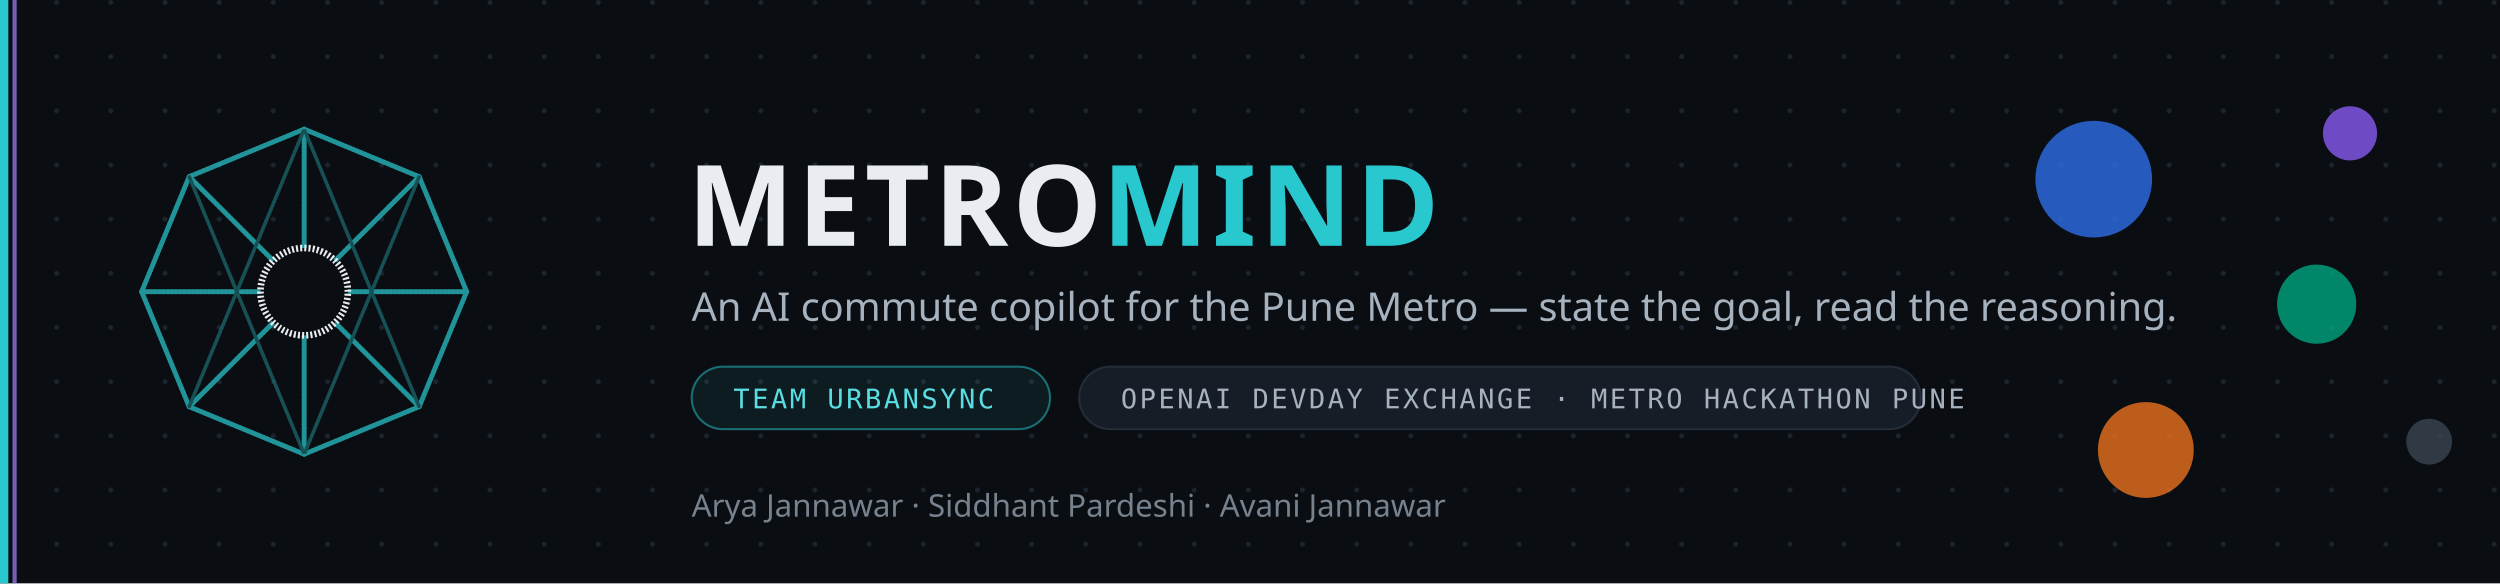
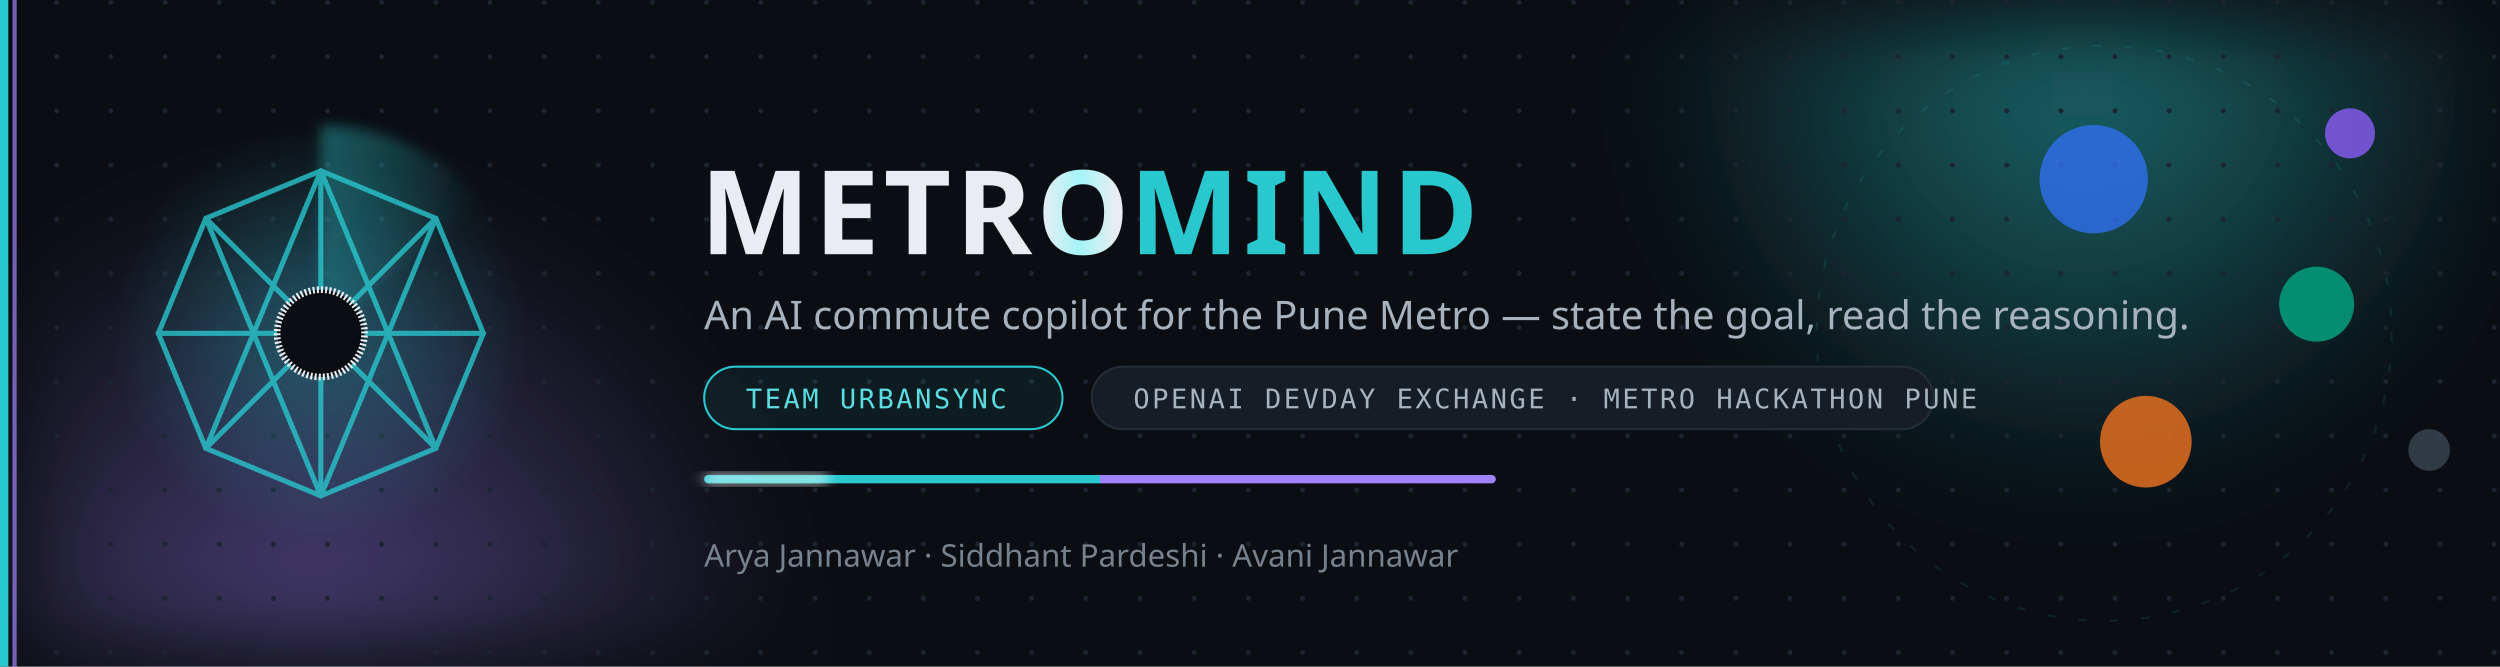
- <svg xmlns="http://www.w3.org/2000/svg" viewBox="0 0 1200 280" width="1200" height="280" role="img" aria-label="MetroMind — an AI commute copilot for the Pune Metro, by Team UrbanSync">
+ <svg xmlns="http://www.w3.org/2000/svg" viewBox="0 0 1200 320" width="1200" height="320" role="img" aria-label="MetroMind — an AI commute copilot for the Pune Metro, by Team UrbanSync">
  <defs>
-     <pattern id="dots" width="26" height="26" patternUnits="userSpaceOnUse">
-       <circle cx="1.2" cy="1.2" r="1.2" fill="#1c242e" />
+     <pattern id="g2" width="26" height="26" patternUnits="userSpaceOnUse">
+       <circle cx="1.2" cy="1.2" r="1.2" fill="#1b2430" />
    </pattern>
-     <linearGradient id="sweep" x1="0" y1="0" x2="1" y2="0">
+     <radialGradient id="auA">
+       <stop offset="0" stop-color="#29c8cf" stop-opacity="0.5" />
+       <stop offset="1" stop-color="#29c8cf" stop-opacity="0" />
+     </radialGradient>
+     <radialGradient id="auG">
+       <stop offset="0" stop-color="#a183ff" stop-opacity="0.45" />
+       <stop offset="1" stop-color="#a183ff" stop-opacity="0" />
+     </radialGradient>
+     <radialGradient id="halo">
+       <stop offset="0" stop-color="#29c8cf" stop-opacity="0.33" />
+       <stop offset="0.7" stop-color="#29c8cf" stop-opacity="0.1" />
+       <stop offset="1" stop-color="#29c8cf" stop-opacity="0" />
+     </radialGradient>
+     <linearGradient id="wedge" x1="120" y1="20" x2="197" y2="56" gradientUnits="userSpaceOnUse">
+       <stop offset="0" stop-color="#29c8cf" stop-opacity="0.4" />
+       <stop offset="1" stop-color="#29c8cf" stop-opacity="0" />
+     </linearGradient>
+     <linearGradient id="shineA" gradientUnits="userSpaceOnUse" x1="336" y1="0" x2="700" y2="0">
+       <stop offset="0" stop-color="#e9edf2" />
+       <stop offset="0.45" stop-color="#e9edf2" />
+       <stop offset="0.5" stop-color="#a4f4f8" />
+       <stop offset="0.55" stop-color="#e9edf2" />
+       <stop offset="1" stop-color="#e9edf2" />
+       <animateTransform attributeName="gradientTransform" type="translate" values="-500 0; 620 0" dur="5.5s" repeatCount="indefinite" />
+     </linearGradient>
+     <linearGradient id="shineB" gradientUnits="userSpaceOnUse" x1="336" y1="0" x2="700" y2="0">
+       <stop offset="0" stop-color="#29c8cf" />
+       <stop offset="0.45" stop-color="#29c8cf" />
+       <stop offset="0.5" stop-color="#e6fdfe" />
+       <stop offset="0.55" stop-color="#29c8cf" />
+       <stop offset="1" stop-color="#29c8cf" />
+       <animateTransform attributeName="gradientTransform" type="translate" values="-500 0; 620 0" dur="5.5s" repeatCount="indefinite" />
+     </linearGradient>
+     <linearGradient id="stripe" x1="0" y1="0" x2="1" y2="0">
+       <stop offset="0" stop-color="#29c8cf" />
+       <stop offset="0.5" stop-color="#29c8cf" />
+       <stop offset="0.5" stop-color="#a183ff" />
+       <stop offset="1" stop-color="#a183ff" />
+     </linearGradient>
+     <linearGradient id="sweepG" x1="0" y1="0" x2="1" y2="0">
      <stop offset="0" stop-color="#29c8cf" stop-opacity="0" />
-       <stop offset="0.5" stop-color="#29c8cf" stop-opacity="0.09" />
-       <stop offset="1" stop-color="#29c8cf" stop-opacity="0" />
-     </linearGradient>
+       <stop offset="0.5" stop-color="#29c8cf" stop-opacity="0.1" />
+       <stop offset="1" stop-color="#29c8cf" stop-opacity="0" />
+     </linearGradient>
+     <filter id="soft" x="-60%" y="-60%" width="220%" height="220%">
+       <feGaussianBlur stdDeviation="30" />
+     </filter>
+     <filter id="soft3" x="-40%" y="-40%" width="180%" height="180%">
+       <feGaussianBlur stdDeviation="3" />
+     </filter>
  </defs>
  <style>
-     .b-edge{stroke-dasharray:1 1;stroke-dashoffset:1;animation:draw .9s cubic-bezier(.4,0,.2,1) forwards}
-     .b-flow{opacity:0;animation:fade .7s ease-out 1.8s forwards,drift 1.5s linear infinite}
-     .b-node{transform-box:fill-box;transform-origin:center;transform:scale(0);animation:pop .45s cubic-bezier(.34,1.56,.64,1) forwards}
-     .b-hub{stroke-dasharray:1 1;stroke-dashoffset:1;animation:draw .8s ease-out .55s forwards}
-     .b-wave{transform-box:fill-box;transform-origin:center;animation:wave 3.2s ease-out infinite}
-     .b-bob{animation:bob 6s ease-in-out infinite}
-     .b-sweep{animation:sweep 7s ease-in-out infinite}
+     .e1{stroke-dasharray:1 1;stroke-dashoffset:1;animation:draw .9s cubic-bezier(.4,0,.2,1) forwards}
+     .nd{transform-box:fill-box;transform-origin:center;transform:scale(0);animation:pop .45s cubic-bezier(.34,1.56,.64,1) forwards}
+     .hub{stroke-dasharray:1 1;stroke-dashoffset:1;animation:draw .8s ease-out .55s forwards}
+     .flow2{opacity:0;animation:fadein .8s ease-out 1.5s forwards,drift 1.15s linear infinite}
+     .wave{transform-box:fill-box;transform-origin:center;transform:scale(.5);opacity:0;animation:wave 3.3s ease-out infinite}
+     .chase{transform-box:fill-box;transform-origin:center;animation:chase 2.8s ease-in-out infinite}
+     .core{transform-box:fill-box;transform-origin:center;animation:corepulse 1.7s ease-in-out infinite alternate}
+     .halo{transform-box:fill-box;transform-origin:center;animation:breathe 4s ease-in-out infinite alternate}
+     .aur{animation:aurdrift 13s ease-in-out infinite alternate}
+     .aur2{animation:aurdrift2 17s ease-in-out infinite alternate}
+     .gridmove{animation:gridpan 7s linear infinite}
+     .bob{animation:bob 5.6s ease-in-out infinite}
+     .tw{opacity:0;animation:twinkle 2.7s ease-in-out infinite}
+     .glowPulse{animation:strokepulse 2.4s ease-in-out infinite alternate}
+     .spark{animation:spark 3.4s ease-in-out infinite}
+     .sub-b{animation:subb 6s ease-in-out infinite alternate}
+     .shim{animation:sweep 9s ease-in-out infinite}
    @keyframes draw{to{stroke-dashoffset:0}}
    @keyframes pop{to{transform:scale(1)}}
-     @keyframes wave{0%{transform:scale(.55);opacity:.5}65%{opacity:0}100%{transform:scale(3.1);opacity:0}}
-     @keyframes drift{to{stroke-dashoffset:-.25}}
-     @keyframes fade{to{opacity:.55}}
+     @keyframes drift{to{stroke-dashoffset:-.21}}
+     @keyframes fadein{to{opacity:.85}}
+     @keyframes wave{0%{transform:scale(.5);opacity:.55}70%{opacity:0}100%{transform:scale(3.3);opacity:0}}
+     @keyframes chase{0%,100%{opacity:.35;transform:scale(.7)}50%{opacity:1;transform:scale(1.35)}}
+     @keyframes corepulse{from{transform:scale(.88)}to{transform:scale(1.22)}}
+     @keyframes breathe{from{opacity:.55;transform:scale(.96)}to{opacity:1;transform:scale(1.1)}}
+     @keyframes aurdrift{from{transform:translate(0,0) scale(1)}to{transform:translate(-46px,26px) scale(1.18)}}
+     @keyframes aurdrift2{from{transform:translate(0,0) scale(1.1)}to{transform:translate(38px,-24px) scale(.94)}}
+     @keyframes gridpan{to{transform:translateX(26px)}}
+     @keyframes bob{0%,100%{transform:translateY(0)}50%{transform:translateY(-9px)}}
+     @keyframes twinkle{0%,100%{opacity:0}50%{opacity:.95}}
+     @keyframes strokepulse{from{stroke-opacity:.35}to{stroke-opacity:.95}}
+     @keyframes spark{0%{transform:translateX(0);opacity:0}12%{opacity:.95}45%{opacity:.95}58%{transform:translateX(320px);opacity:0}100%{transform:translateX(320px);opacity:0}}
+     @keyframes subb{from{opacity:.7}to{opacity:1}}
    @keyframes sweep{0%{transform:translateX(-180px) skewX(-18deg)}55%,100%{transform:translateX(1420px) skewX(-18deg)}}
-     @keyframes bob{0%,100%{transform:translateY(0)}50%{transform:translateY(-9px)}}
    @media (prefers-reduced-motion:reduce){
-       .b-edge,.b-hub{stroke-dasharray:none;stroke-dashoffset:0;animation:none}
-       .b-node{transform:none;animation:none}
-       .b-flow,.b-wave,.b-bob,.b-sweep{animation:none}
-       .b-flow{opacity:.55}
+       .e1,.hub{stroke-dasharray:none;stroke-dashoffset:0;animation:none}
+       .nd{transform:none;animation:none}
+       .flow2,.wave,.chase,.core,.halo,.aur,.aur2,.gridmove,.bob,.tw,.glowPulse,.spark,.sub-b,.shim{animation:none}
+       .flow2{opacity:.85}
+       .wave,.tw{opacity:0}
    }
  </style>
-   <rect width="1200" height="280" fill="#0a0d11" />
-   <rect width="1200" height="280" fill="url(#dots)" />
-   <rect x="0" y="0" width="4" height="280" fill="#29c8cf" />
-   <rect x="6" y="0" width="2" height="280" fill="#a183ff" opacity="0.7" />
-   <g opacity="0.78">
-     <circle class="b-bob" cx="1005" cy="86" r="28" fill="#2f6fed" />
-     <circle class="b-bob" cx="1112" cy="146" r="19" fill="#00a883" style="animation-delay:.8s" />
-     <circle class="b-bob" cx="1030" cy="216" r="23" fill="#f0731f" style="animation-delay:.4s" />
-     <circle class="b-bob" cx="1128" cy="64" r="13" fill="#8b5cf6" style="animation-delay:1.2s" />
-     <circle class="b-bob" cx="1166" cy="212" r="11" fill="#3a4653" style="animation-delay:.6s" />
-   </g>
-   <g transform="translate(26,20)">
-     <g stroke="#29c8cf" stroke-width="2.4" stroke-linecap="round" opacity="0.72">
-       <line class="b-edge" pathLength="1" x1="120" y1="120" x2="120" y2="42" style="animation-delay:0ms" />
-       <line class="b-edge" pathLength="1" x1="120" y1="120" x2="175.2" y2="64.8" style="animation-delay:65ms" />
-       <line class="b-edge" pathLength="1" x1="120" y1="120" x2="198" y2="120" style="animation-delay:130ms" />
-       <line class="b-edge" pathLength="1" x1="120" y1="120" x2="175.2" y2="175.2" style="animation-delay:195ms" />
-       <line class="b-edge" pathLength="1" x1="120" y1="120" x2="120" y2="198" style="animation-delay:260ms" />
-       <line class="b-edge" pathLength="1" x1="120" y1="120" x2="64.8" y2="175.2" style="animation-delay:325ms" />
-       <line class="b-edge" pathLength="1" x1="120" y1="120" x2="42" y2="120" style="animation-delay:390ms" />
-       <line class="b-edge" pathLength="1" x1="120" y1="120" x2="64.8" y2="64.8" style="animation-delay:455ms" />
-       <line class="b-edge" pathLength="1" x1="120" y1="42" x2="175.2" y2="64.8" style="animation-delay:520ms" />
-       <line class="b-edge" pathLength="1" x1="175.2" y1="64.8" x2="198" y2="120" style="animation-delay:585ms" />
-       <line class="b-edge" pathLength="1" x1="198" y1="120" x2="175.2" y2="175.2" style="animation-delay:650ms" />
-       <line class="b-edge" pathLength="1" x1="175.2" y1="175.2" x2="120" y2="198" style="animation-delay:715ms" />
-       <line class="b-edge" pathLength="1" x1="120" y1="198" x2="64.8" y2="175.2" style="animation-delay:780ms" />
-       <line class="b-edge" pathLength="1" x1="64.8" y1="175.2" x2="42" y2="120" style="animation-delay:845ms" />
-       <line class="b-edge" pathLength="1" x1="42" y1="120" x2="64.8" y2="64.8" style="animation-delay:910ms" />
-       <line class="b-edge" pathLength="1" x1="64.8" y1="64.8" x2="120" y2="42" style="animation-delay:975ms" />
-       <line class="b-edge" pathLength="1" stroke="#1a6b70" stroke-width="1.8" x1="120" y1="42" x2="175.2" y2="175.2" style="animation-delay:1040ms" />
-       <line class="b-edge" pathLength="1" stroke="#1a6b70" stroke-width="1.8" x1="120" y1="42" x2="64.8" y2="175.2" style="animation-delay:1105ms" />
-       <line class="b-edge" pathLength="1" stroke="#1a6b70" stroke-width="1.8" x1="120" y1="198" x2="175.2" y2="64.8" style="animation-delay:1170ms" />
-       <line class="b-edge" pathLength="1" stroke="#1a6b70" stroke-width="1.8" x1="120" y1="198" x2="64.8" y2="64.8" style="animation-delay:1235ms" />
-     </g>
-     <g class="b-flow" stroke="#8ce8ec" stroke-width="1.6" stroke-linecap="round" stroke-dasharray="0.045 0.205">
+   <rect width="1200" height="320" fill="#0a0d11" />
+   <circle class="aur" cx="1000" cy="30" r="215" fill="url(#auA)" filter="url(#soft)" />
+   <circle class="aur2" cx="150" cy="315" r="235" fill="url(#auG)" filter="url(#soft)" />
+   <g class="gridmove">
+     <rect x="-26" y="0" width="1252" height="320" fill="url(#g2)" />
+   </g>
+   <rect x="0" y="0" width="4" height="320" fill="#29c8cf" />
+   <rect x="6" y="0" width="2" height="320" fill="#a183ff" opacity="0.7" />
+   <circle cx="1010" cy="160" r="138" fill="none" stroke="#29c8cf" stroke-opacity="0.12" stroke-width="1" stroke-dasharray="4 11">
+     <animateTransform attributeName="transform" type="rotate" from="0 1010 160" to="360 1010 160" dur="42s" repeatCount="indefinite" />
+   </circle>
+   <g fill="#9feef1">
+     <circle class="tw" cx="712" cy="42" r="2" style="animation-delay:.2s" />
+     <circle class="tw" cx="796" cy="24" r="1.6" style="animation-delay:1.1s" />
+     <circle class="tw" cx="874" cy="66" r="2.4" style="animation-delay:.6s" />
+     <circle class="tw" cx="938" cy="284" r="1.8" style="animation-delay:1.7s" />
+     <circle class="tw" cx="1078" cy="38" r="2" style="animation-delay:2.2s" />
+     <circle class="tw" cx="1150" cy="98" r="1.6" style="animation-delay:.9s" />
+     <circle class="tw" cx="1176" cy="270" r="2.2" style="animation-delay:1.4s" />
+     <circle class="tw" cx="700" cy="286" r="1.7" style="animation-delay:2.5s" />
+     <circle class="tw" cx="336" cy="36" r="1.8" style="animation-delay:1.9s" />
+     <circle class="tw" cx="560" cy="300" r="1.6" style="animation-delay:.4s" />
+   </g>
+   <g opacity="0.8">
+     <circle class="bob" cx="1005" cy="86" r="26" fill="#2f6fed" />
+     <circle class="bob" cx="1112" cy="146" r="18" fill="#00a883" style="animation-delay:.8s" />
+     <circle class="bob" cx="1030" cy="212" r="22" fill="#f0731f" style="animation-delay:.4s" />
+     <circle class="bob" cx="1128" cy="64" r="12" fill="#8b5cf6" style="animation-delay:1.2s" />
+     <circle class="bob" cx="1166" cy="216" r="10" fill="#3a4653" style="animation-delay:.6s" />
+   </g>
+   <g transform="translate(34,40)">
+     <circle class="halo" cx="120" cy="120" r="100" fill="url(#halo)" />
+     <g>
+       <path d="M120 120 L120 20 A100 100 0 0 1 196.6 55.7 Z" fill="url(#wedge)" filter="url(#soft3)">
+         <animateTransform attributeName="transform" type="rotate" from="0 120 120" to="360 120 120" dur="8s" repeatCount="indefinite" />
+       </path>
+     </g>
+     <g stroke="#29c8cf" stroke-width="2.5" stroke-linecap="round" opacity="0.78">
+       <line class="e1" pathLength="1" x1="120" y1="120" x2="120" y2="42" style="animation-delay:0ms" />
+       <line class="e1" pathLength="1" x1="120" y1="120" x2="175.2" y2="64.8" style="animation-delay:60ms" />
+       <line class="e1" pathLength="1" x1="120" y1="120" x2="198" y2="120" style="animation-delay:120ms" />
+       <line class="e1" pathLength="1" x1="120" y1="120" x2="175.2" y2="175.2" style="animation-delay:180ms" />
+       <line class="e1" pathLength="1" x1="120" y1="120" x2="120" y2="198" style="animation-delay:240ms" />
+       <line class="e1" pathLength="1" x1="120" y1="120" x2="64.8" y2="175.2" style="animation-delay:300ms" />
+       <line class="e1" pathLength="1" x1="120" y1="120" x2="42" y2="120" style="animation-delay:360ms" />
+       <line class="e1" pathLength="1" x1="120" y1="120" x2="64.8" y2="64.8" style="animation-delay:420ms" />
+       <line class="e1" pathLength="1" x1="120" y1="42" x2="175.2" y2="64.8" style="animation-delay:480ms" />
+       <line class="e1" pathLength="1" x1="175.2" y1="64.8" x2="198" y2="120" style="animation-delay:540ms" />
+       <line class="e1" pathLength="1" x1="198" y1="120" x2="175.2" y2="175.2" style="animation-delay:600ms" />
+       <line class="e1" pathLength="1" x1="175.2" y1="175.2" x2="120" y2="198" style="animation-delay:660ms" />
+       <line class="e1" pathLength="1" x1="120" y1="198" x2="64.8" y2="175.2" style="animation-delay:720ms" />
+       <line class="e1" pathLength="1" x1="64.8" y1="175.2" x2="42" y2="120" style="animation-delay:780ms" />
+       <line class="e1" pathLength="1" x1="42" y1="120" x2="64.8" y2="64.8" style="animation-delay:840ms" />
+       <line class="e1" pathLength="1" x1="64.8" y1="64.8" x2="120" y2="42" style="animation-delay:900ms" />
+       <line class="e1" pathLength="1" x1="120" y1="42" x2="175.2" y2="175.2" style="animation-delay:960ms" />
+       <line class="e1" pathLength="1" x1="120" y1="42" x2="64.8" y2="175.2" style="animation-delay:1020ms" />
+       <line class="e1" pathLength="1" x1="120" y1="198" x2="175.2" y2="64.8" style="animation-delay:1080ms" />
+       <line class="e1" pathLength="1" x1="120" y1="198" x2="64.8" y2="64.8" style="animation-delay:1140ms" />
+     </g>
+     <g class="flow2" stroke="#a7f4f7" stroke-width="1.7" stroke-linecap="round" stroke-dasharray="0.05 0.16">
      <line pathLength="1" x1="120" y1="120" x2="120" y2="42" />
      <line pathLength="1" x1="120" y1="120" x2="175.2" y2="64.8" />
      <line pathLength="1" x1="120" y1="120" x2="198" y2="120" />
      <line pathLength="1" x1="120" y1="120" x2="175.2" y2="175.2" />
      <line pathLength="1" x1="120" y1="120" x2="120" y2="198" />
      <line pathLength="1" x1="120" y1="120" x2="64.8" y2="175.2" />
      <line pathLength="1" x1="120" y1="120" x2="42" y2="120" />
      <line pathLength="1" x1="120" y1="120" x2="64.8" y2="64.8" />
-     </g>
-     <circle class="b-wave" cx="120" cy="120" r="26" fill="none" stroke="#29c8cf" stroke-width="1.5" opacity="0" style="animation-delay:1.4s" />
-     <circle class="b-wave" cx="120" cy="120" r="26" fill="none" stroke="#29c8cf" stroke-width="1.5" opacity="0" style="animation-delay:3s" />
-     <g class="b-node" style="animation-delay:.72s">
+       <line pathLength="1" x1="120" y1="42" x2="175.2" y2="64.8" />
+       <line pathLength="1" x1="175.2" y1="64.8" x2="198" y2="120" />
+       <line pathLength="1" x1="198" y1="120" x2="175.2" y2="175.2" />
+       <line pathLength="1" x1="175.2" y1="175.2" x2="120" y2="198" />
+       <line pathLength="1" x1="120" y1="198" x2="64.8" y2="175.2" />
+       <line pathLength="1" x1="64.8" y1="175.2" x2="42" y2="120" />
+       <line pathLength="1" x1="42" y1="120" x2="64.8" y2="64.8" />
+       <line pathLength="1" x1="64.8" y1="64.8" x2="120" y2="42" />
+       <line pathLength="1" x1="120" y1="42" x2="175.2" y2="175.2" />
+       <line pathLength="1" x1="120" y1="42" x2="64.8" y2="175.2" />
+       <line pathLength="1" x1="120" y1="198" x2="175.2" y2="64.8" />
+       <line pathLength="1" x1="120" y1="198" x2="64.8" y2="64.8" />
+     </g>
+     <circle class="wave" cx="120" cy="120" r="30" fill="none" stroke="#29c8cf" stroke-width="2" style="animation-delay:0s" />
+     <circle class="wave" cx="120" cy="120" r="30" fill="none" stroke="#29c8cf" stroke-width="2" style="animation-delay:1.1s" />
+     <circle class="wave" cx="120" cy="120" r="30" fill="none" stroke="#29c8cf" stroke-width="2" style="animation-delay:2.2s" />
+     <g class="nd" style="animation-delay:.72s">
      <circle cx="120" cy="42" r="8.5" fill="#0a0d11" stroke="#29c8cf" stroke-width="2.6" />
-       <circle cx="120" cy="42" r="3" fill="#8ce8ec" />
-     </g>
-     <g class="b-node" style="animation-delay:.78s">
+       <circle class="chase" cx="120" cy="42" r="3.4" fill="#c2f7f9" style="animation-delay:2.0s" />
+     </g>
+     <g class="nd" style="animation-delay:.78s">
      <circle cx="175.2" cy="64.8" r="8.5" fill="#0a0d11" stroke="#29c8cf" stroke-width="2.6" />
-       <circle cx="175.2" cy="64.8" r="3" fill="#8ce8ec" />
-     </g>
-     <g class="b-node" style="animation-delay:.84s">
+       <circle class="chase" cx="175.2" cy="64.8" r="3.4" fill="#c2f7f9" style="animation-delay:2.35s" />
+     </g>
+     <g class="nd" style="animation-delay:.84s">
      <circle cx="198" cy="120" r="8.5" fill="#0a0d11" stroke="#29c8cf" stroke-width="2.6" />
-       <circle cx="198" cy="120" r="3" fill="#8ce8ec" />
-     </g>
-     <g class="b-node" style="animation-delay:.9s">
+       <circle class="chase" cx="198" cy="120" r="3.4" fill="#c2f7f9" style="animation-delay:2.7s" />
+     </g>
+     <g class="nd" style="animation-delay:.9s">
      <circle cx="175.2" cy="175.2" r="8.5" fill="#0a0d11" stroke="#29c8cf" stroke-width="2.6" />
-       <circle cx="175.2" cy="175.2" r="3" fill="#8ce8ec" />
-     </g>
-     <g class="b-node" style="animation-delay:.96s">
+       <circle class="chase" cx="175.2" cy="175.2" r="3.4" fill="#c2f7f9" style="animation-delay:3.05s" />
+     </g>
+     <g class="nd" style="animation-delay:.96s">
      <circle cx="120" cy="198" r="8.5" fill="#0a0d11" stroke="#29c8cf" stroke-width="2.6" />
-       <circle cx="120" cy="198" r="3" fill="#8ce8ec" />
-     </g>
-     <g class="b-node" style="animation-delay:1.02s">
+       <circle class="chase" cx="120" cy="198" r="3.4" fill="#c2f7f9" style="animation-delay:3.4s" />
+     </g>
+     <g class="nd" style="animation-delay:1.02s">
      <circle cx="64.8" cy="175.2" r="8.5" fill="#0a0d11" stroke="#29c8cf" stroke-width="2.6" />
-       <circle cx="64.8" cy="175.2" r="3" fill="#8ce8ec" />
-     </g>
-     <g class="b-node" style="animation-delay:1.08s">
+       <circle class="chase" cx="64.8" cy="175.2" r="3.4" fill="#c2f7f9" style="animation-delay:3.75s" />
+     </g>
+     <g class="nd" style="animation-delay:1.08s">
      <circle cx="42" cy="120" r="8.5" fill="#0a0d11" stroke="#29c8cf" stroke-width="2.6" />
-       <circle cx="42" cy="120" r="3" fill="#8ce8ec" />
-     </g>
-     <g class="b-node" style="animation-delay:1.14s">
+       <circle class="chase" cx="42" cy="120" r="3.4" fill="#c2f7f9" style="animation-delay:4.1s" />
+     </g>
+     <g class="nd" style="animation-delay:1.14s">
      <circle cx="64.8" cy="64.8" r="8.5" fill="#0a0d11" stroke="#29c8cf" stroke-width="2.6" />
-       <circle cx="64.8" cy="64.8" r="3" fill="#8ce8ec" />
-     </g>
-     <circle class="b-hub" cx="120" cy="120" r="21" fill="#0a0d11" stroke="#e9edf2" stroke-width="3.2" pathLength="1" />
-     <g class="b-node" style="animation-delay:.95s">
+       <circle class="chase" cx="64.8" cy="64.8" r="3.4" fill="#c2f7f9" style="animation-delay:4.45s" />
+     </g>
+     <circle class="hub" cx="120" cy="120" r="21" fill="#0a0d11" stroke="#e9edf2" stroke-width="3.2" pathLength="1" />
+     <g class="nd" style="animation-delay:.95s">
      <circle cx="120" cy="120" r="13" fill="none" stroke="#29c8cf" stroke-width="2.4" />
-       <circle cx="120" cy="120" r="6" fill="#eafffb" />
-     </g>
-   </g>
-   <text x="330" y="118" font-family="'IBM Plex Sans','Segoe UI',Verdana,sans-serif" font-size="54" font-weight="700" letter-spacing="2" fill="#e9edf2">METRO<tspan fill="#29c8cf">MIND</tspan>
+       <circle class="core" cx="120" cy="120" r="6" fill="#eafffb" style="filter:drop-shadow(0 0 8px rgba(41,200,207,.95))" />
+     </g>
+   </g>
+   <text x="336" y="122" font-family="'IBM Plex Sans','Segoe UI',Verdana,sans-serif" font-size="56" font-weight="700" letter-spacing="2" fill="url(#shineA)">METRO<tspan fill="url(#shineB)">MIND</tspan>
  </text>
-   <text x="332" y="154" font-family="'IBM Plex Sans','Segoe UI',Verdana,sans-serif" font-size="19" fill="#a7b2bf">An AI commute copilot for the Pune Metro — state the goal, read the reasoning.</text>
+   <text class="sub-b" x="338" y="158" font-family="'IBM Plex Sans','Segoe UI',Verdana,sans-serif" font-size="19" fill="#a7b2bf">An AI commute copilot for the Pune Metro — state the goal, read the reasoning.</text>
  <g font-family="'IBM Plex Mono',ui-monospace,Consolas,monospace" font-size="13" letter-spacing="1.2">
-     <rect x="332" y="176" width="172" height="30" rx="15" fill="#29c8cf" fill-opacity="0.08" stroke="#29c8cf" stroke-opacity="0.5" />
-     <text x="352" y="196" fill="#5adde2">TEAM URBANSYNC</text>
-     <rect x="518" y="176" width="404" height="30" rx="15" fill="#161d26" stroke="#232c37" />
-     <text x="538" y="196" fill="#a7b2bf">OPENAI DEVDAY EXCHANGE · METRO HACKATHON PUNE</text>
-   </g>
-   <text x="332" y="248" font-family="'IBM Plex Sans','Segoe UI',Verdana,sans-serif" font-size="15" fill="#77828f">Arya Jannawar · Siddhant Pardeshi · Avani Jannawar</text>
-   <rect class="b-sweep" x="-160" y="-20" width="130" height="320" fill="url(#sweep)" />
+     <rect x="338" y="176" width="172" height="30" rx="15" fill="#29c8cf" fill-opacity="0.08" />
+     <rect class="glowPulse" x="338" y="176" width="172" height="30" rx="15" fill="none" stroke="#29c8cf" />
+     <text x="358" y="196" fill="#5adde2">TEAM URBANSYNC</text>
+     <rect x="524" y="176" width="404" height="30" rx="15" fill="#161d26" stroke="#232c37" />
+     <text x="544" y="196" fill="#a7b2bf">OPENAI DEVDAY EXCHANGE · METRO HACKATHON PUNE</text>
+   </g>
+   <rect x="338" y="228" width="380" height="4" rx="2" fill="url(#stripe)" />
+   <rect class="spark" x="338" y="228" width="60" height="4" rx="2" fill="#f4ffff" filter="url(#soft3)" />
+   <text x="338" y="272" font-family="'IBM Plex Sans','Segoe UI',Verdana,sans-serif" font-size="15" fill="#77828f">Arya Jannawar · Siddhant Pardeshi · Avani Jannawar</text>
+   <rect class="shim" x="-160" y="-20" width="130" height="360" fill="url(#sweepG)" />
</svg>
